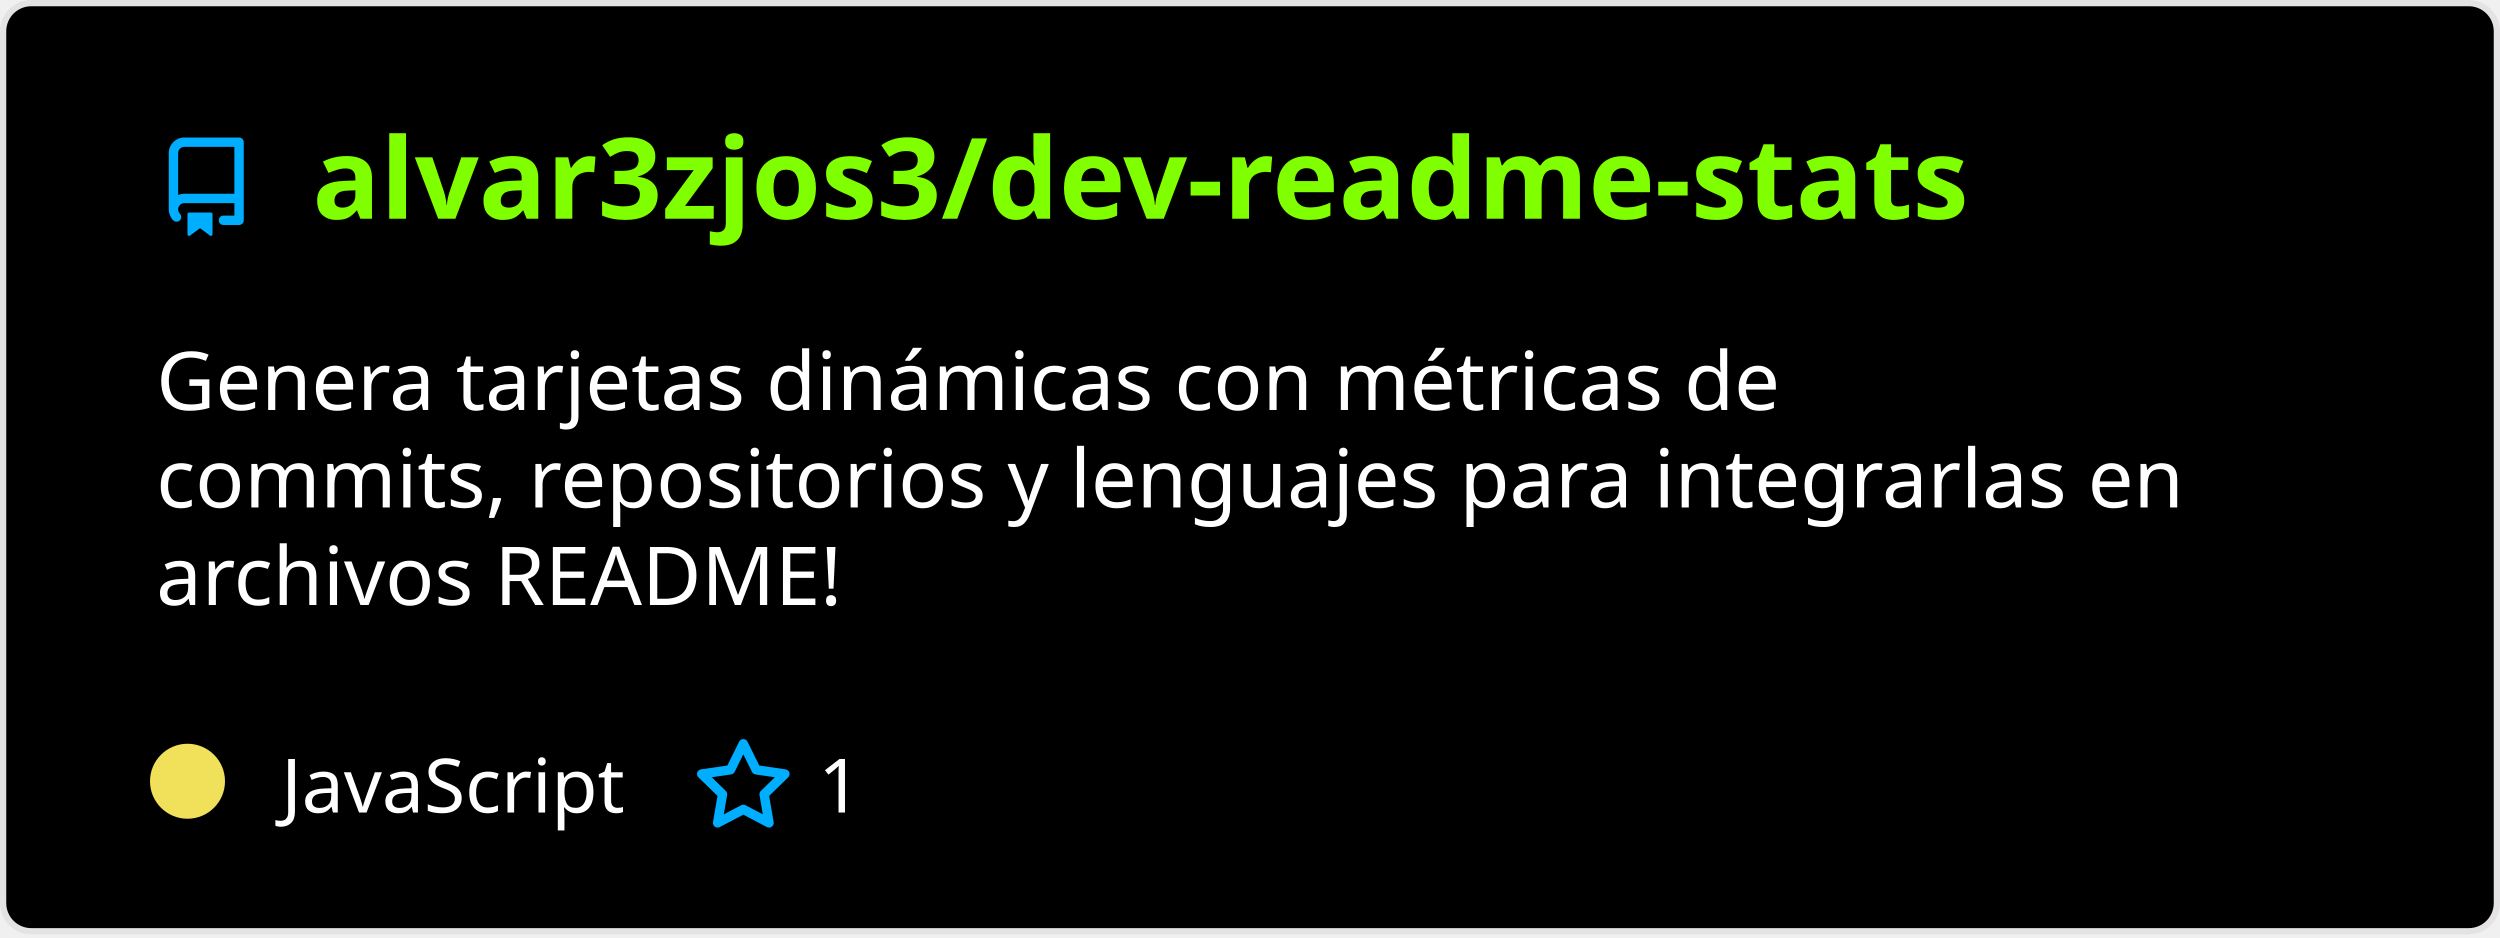
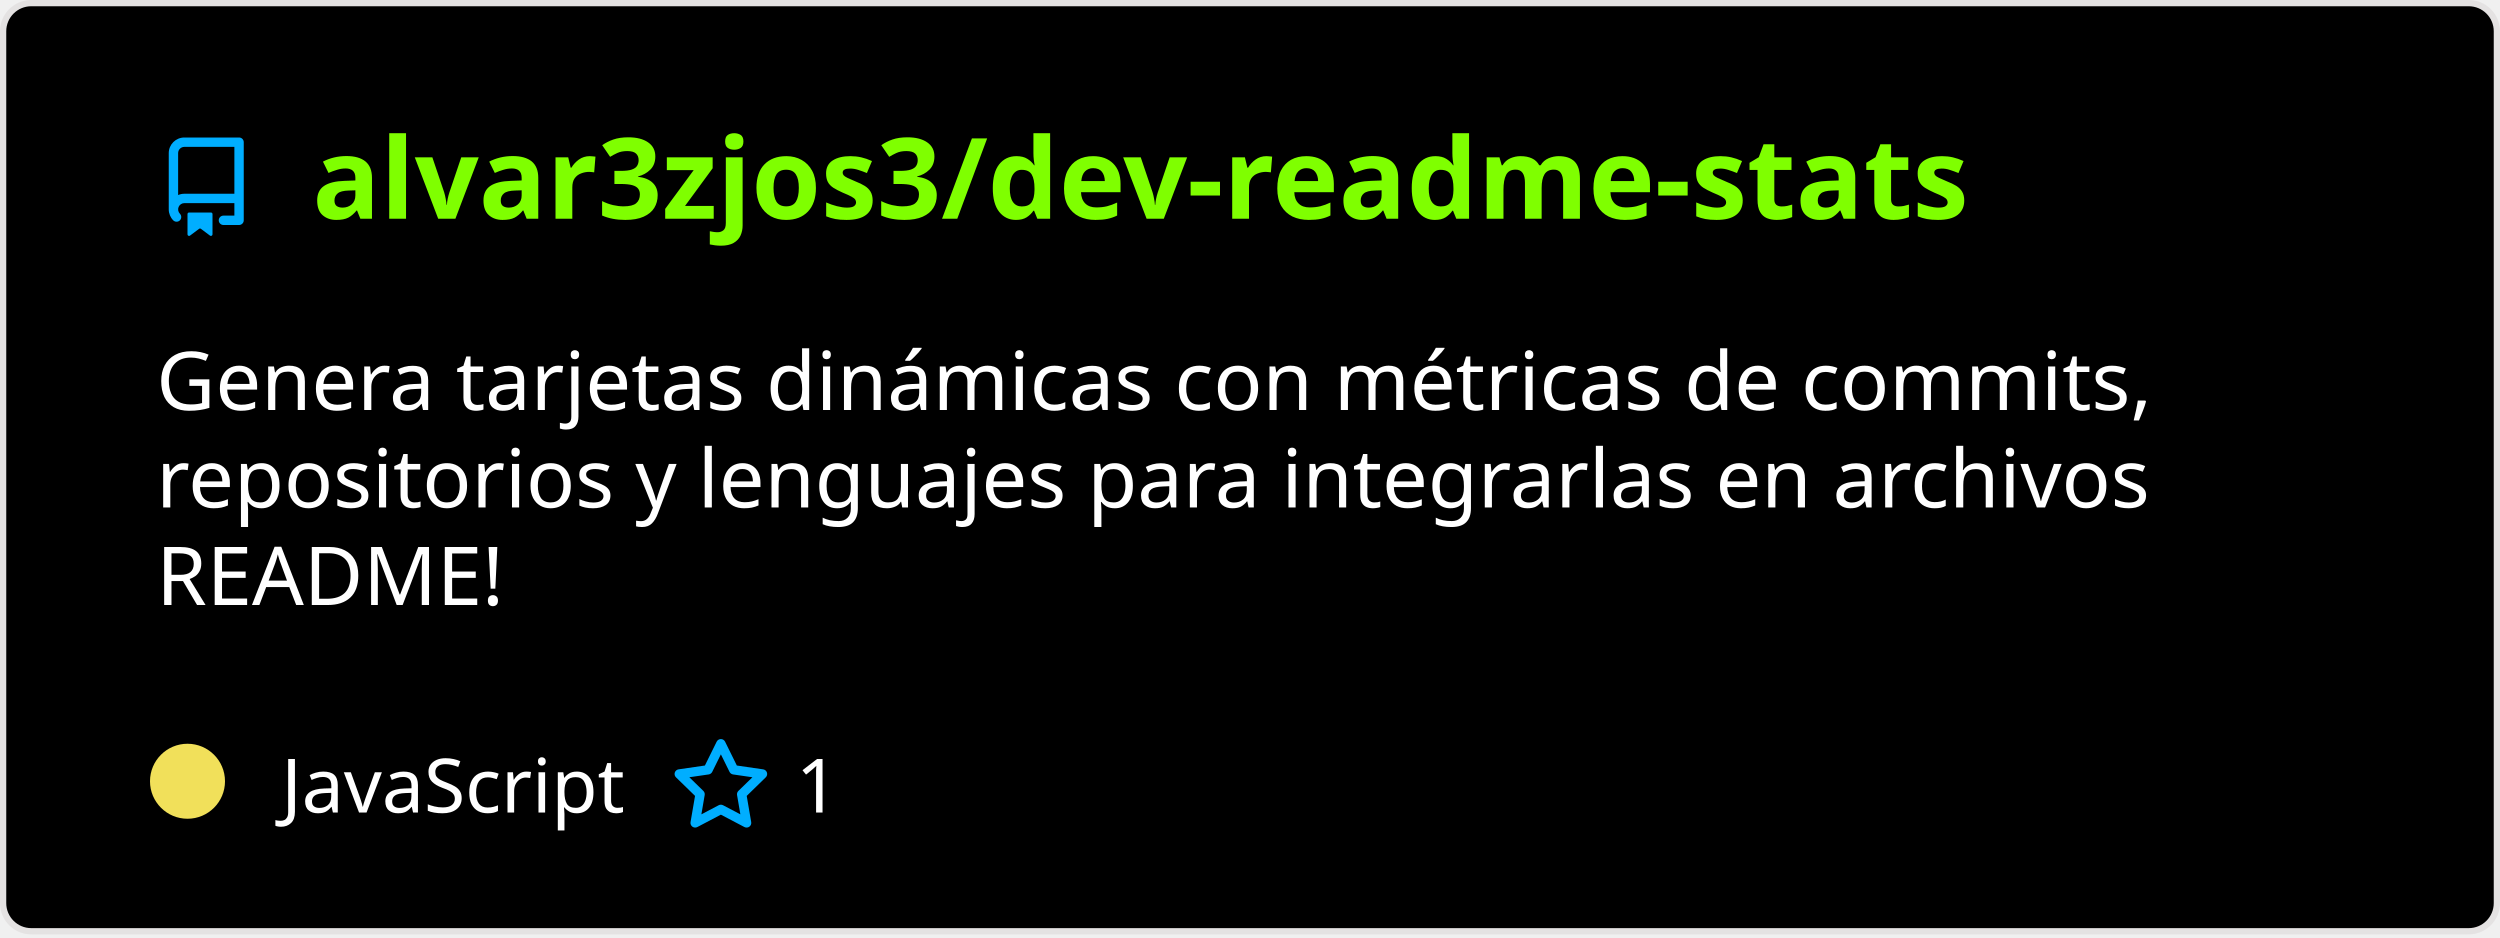
<svg xmlns="http://www.w3.org/2000/svg" width="400" height="150" viewBox="0 0 400 150" fill="none" role="img" aria-labelledby="descId">
  <style>
          .header {
            font: 600 18px 'Segoe UI', Ubuntu, Sans-Serif;
            fill: #7fff00;
            animation: fadeInAnimation 0.8s ease-in-out forwards;
          }
          @supports(-moz-appearance: auto) {
            /* Selector detects Firefox */
            .header { font-size: 15.5px; }
          }
          
-     .description { font: 400 13px 'Segoe UI', Ubuntu, Sans-Serif; fill: #fff }
+     .description {
+       font: 400 13px 'Segoe UI', Ubuntu, Sans-Serif;fill: #fff;
+       
+     }
    .gray { font: 400 12px 'Segoe UI', Ubuntu, Sans-Serif; fill: #fff }
-     .icon { fill: #00AEFF }
    .badge { font: 600 11px 'Segoe UI', Ubuntu, Sans-Serif; }
    .badge rect { opacity: 0.2 }
+ 
+     .stat { font: 400 12px 'Segoe UI', Ubuntu, Sans-Serif; fill: #fff }
+     .stagger {
+       opacity: 0;
+       animation: fadeInAnimation 0.3s ease-in-out forwards;
+     }
+     .not_bold { font-weight: 400 }
+     .bold { font-weight: 700 }
+     .icon {
+       fill: #00AEFF;
+       display: block;
+     }
  

          
      /* Animations */
      @keyframes scaleInAnimation {
        from {
          transform: translate(-5px, 5px) scale(0);
        }
        to {
          transform: translate(-5px, 5px) scale(1);
        }
      }
      @keyframes fadeInAnimation {
        from {
          opacity: 0;
        }
        to {
          opacity: 1;
        }
      }
    
          * { animation-duration: 0s !important; animation-delay: 0s !important; }
        </style>
  <rect data-testid="card-bg" x="0.5" y="0.5" rx="4.5" height="99%" stroke="#e4e2e2" width="399" fill="#000" stroke-opacity="1" />
  <g data-testid="card-title" transform="translate(25, 35)">
    <g transform="translate(0, 0)">
      <svg class="icon" x="0" y="-13" viewBox="0 0 16 16" version="1.1" width="16" height="16">
        <path fill-rule="evenodd" d="M2 2.5A2.5 2.5 0 014.5 0h8.75a.75.75 0 01.75.75v12.5a.75.75 0 01-.75.75h-2.5a.75.75 0 110-1.5h1.75v-2h-8a1 1 0 00-.714 1.7.75.75 0 01-1.072 1.05A2.495 2.495 0 012 11.5v-9zm10.5-1V9h-8c-.356 0-.694.074-1 .208V2.5a1 1 0 011-1h8zM5 12.25v3.25a.25.25 0 00.4.2l1.45-1.087a.25.25 0 01.3 0L8.6 15.7a.25.25 0 00.4-.2v-3.25a.25.25 0 00-.25-.25h-3.5a.25.25 0 00-.25.25z" />
      </svg>
    </g>
    <g transform="translate(25, 0)">
      <text x="0" y="0" class="header" data-testid="header">alvar3zjos3/dev-readme-stats</text>
    </g>
  </g>
  <g data-testid="main-card-body" transform="translate(0, 55)">
    <text class="description" x="25" y="-5">
-       <tspan dy="1.2em" x="25">Genera tarjetas dinámicas con métricas de</tspan>
-       <tspan dy="1.2em" x="25">commits, repositorios y lenguajes para integrarlas en</tspan>
-       <tspan dy="1.2em" x="25">archivos README!</tspan>
+       <tspan dy="1.2em" x="25">Genera tarjetas dinámicas con métricas de commits,</tspan>
+       <tspan dy="1.2em" x="25">repositorios y lenguajes para integrarlas en archivos</tspan>
+       <tspan dy="1.2em" x="25">README!</tspan>
    </text>
    <g transform="translate(30, 75)">
      <g transform="translate(0, 0)">
        <g data-testid="primary-lang">
          <circle data-testid="lang-color" cx="0" cy="-5" r="6" fill="#f1e05a" />
          <text data-testid="lang-name" class="gray" x="15">JavaScript</text>
        </g>
      </g>
-       <g transform="translate(80.93125, 0)">
+       <g transform="translate(77.34, 0)">
        <g transform="translate(0, 0)">
          <svg class="icon" y="-12" viewBox="0 0 16 16" version="1.1" width="16" height="16">
            <path fill-rule="evenodd" d="M8 .25a.75.75 0 01.673.418l1.882 3.815 4.21.612a.75.75 0 01.416 1.279l-3.046 2.97.719 4.192a.75.75 0 01-1.088.791L8 12.347l-3.766 1.98a.75.75 0 01-1.088-.79l.72-4.194L.818 6.374a.75.75 0 01.416-1.28l4.21-.611L7.327.668A.75.75 0 018 .25zm0 2.445L6.615 5.5a.75.75 0 01-.564.41l-3.097.45 2.24 2.184a.75.75 0 01.216.664l-.528 3.084 2.769-1.456a.75.75 0 01.698 0l2.77 1.456-.53-3.084a.75.75 0 01.216-.664l2.24-2.183-3.096-.45a.75.75 0 01-.564-.41L8 2.694v.001z" />
          </svg>
        </g>
        <g transform="translate(20, 0)">
          <text data-testid="stargazers" class="gray">1</text>
        </g>
      </g>
    </g>
+     <svg x="0" y="0">
+       <g transform="translate(-3, 98)">
+       
+     </g>
+     </svg>
  </g>
</svg>
